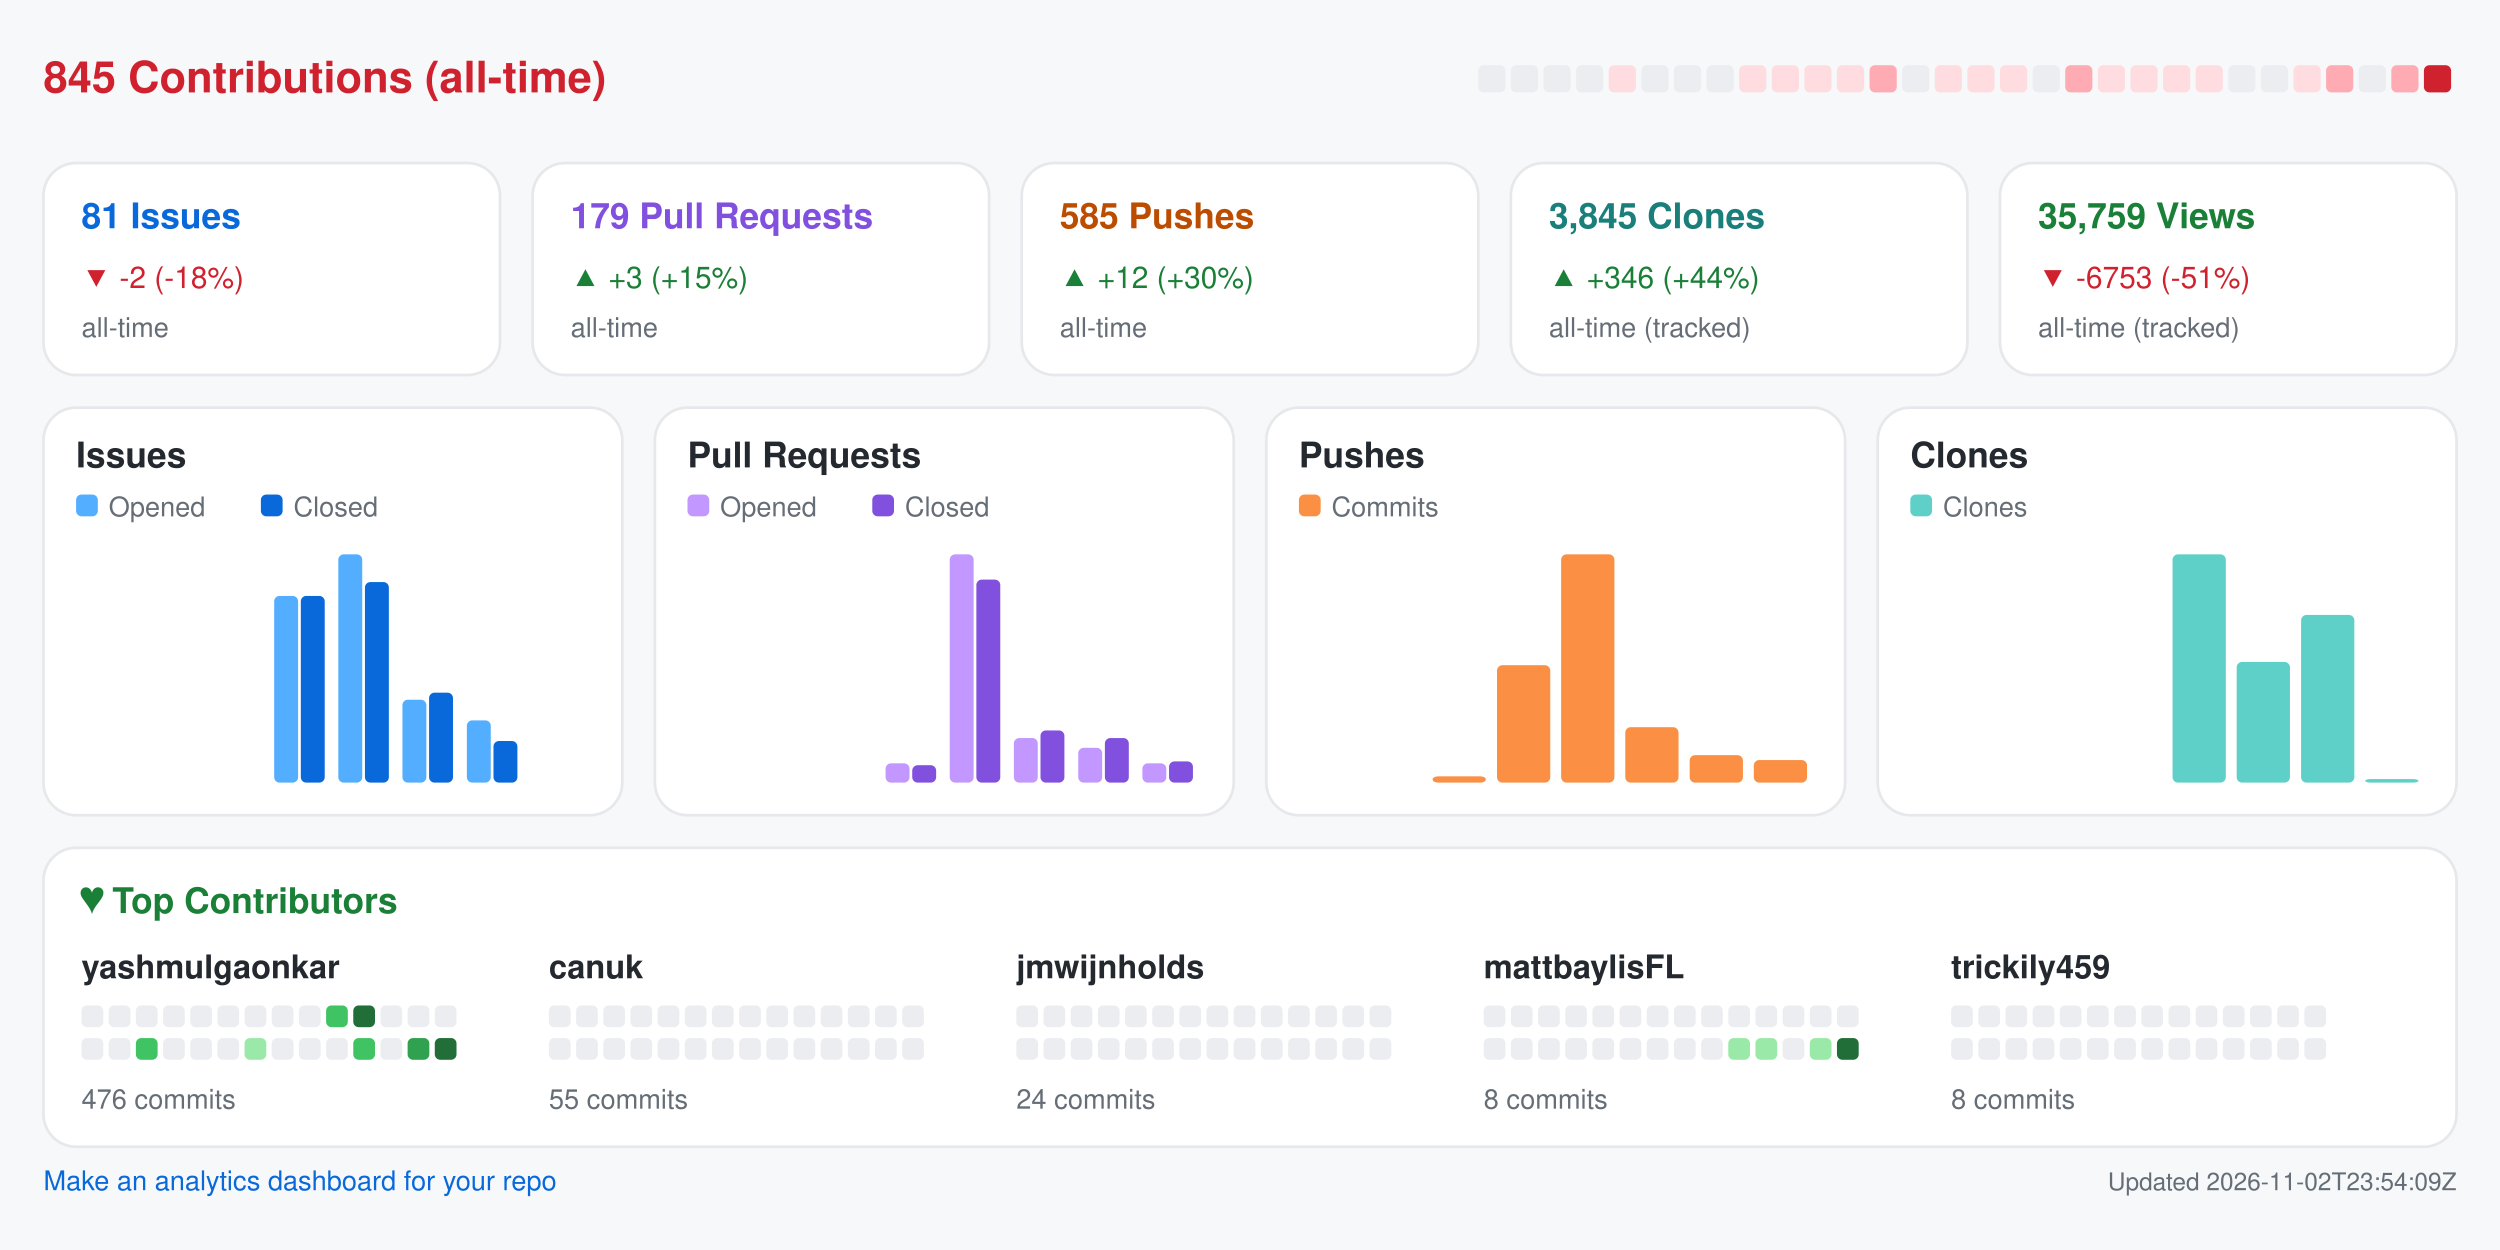
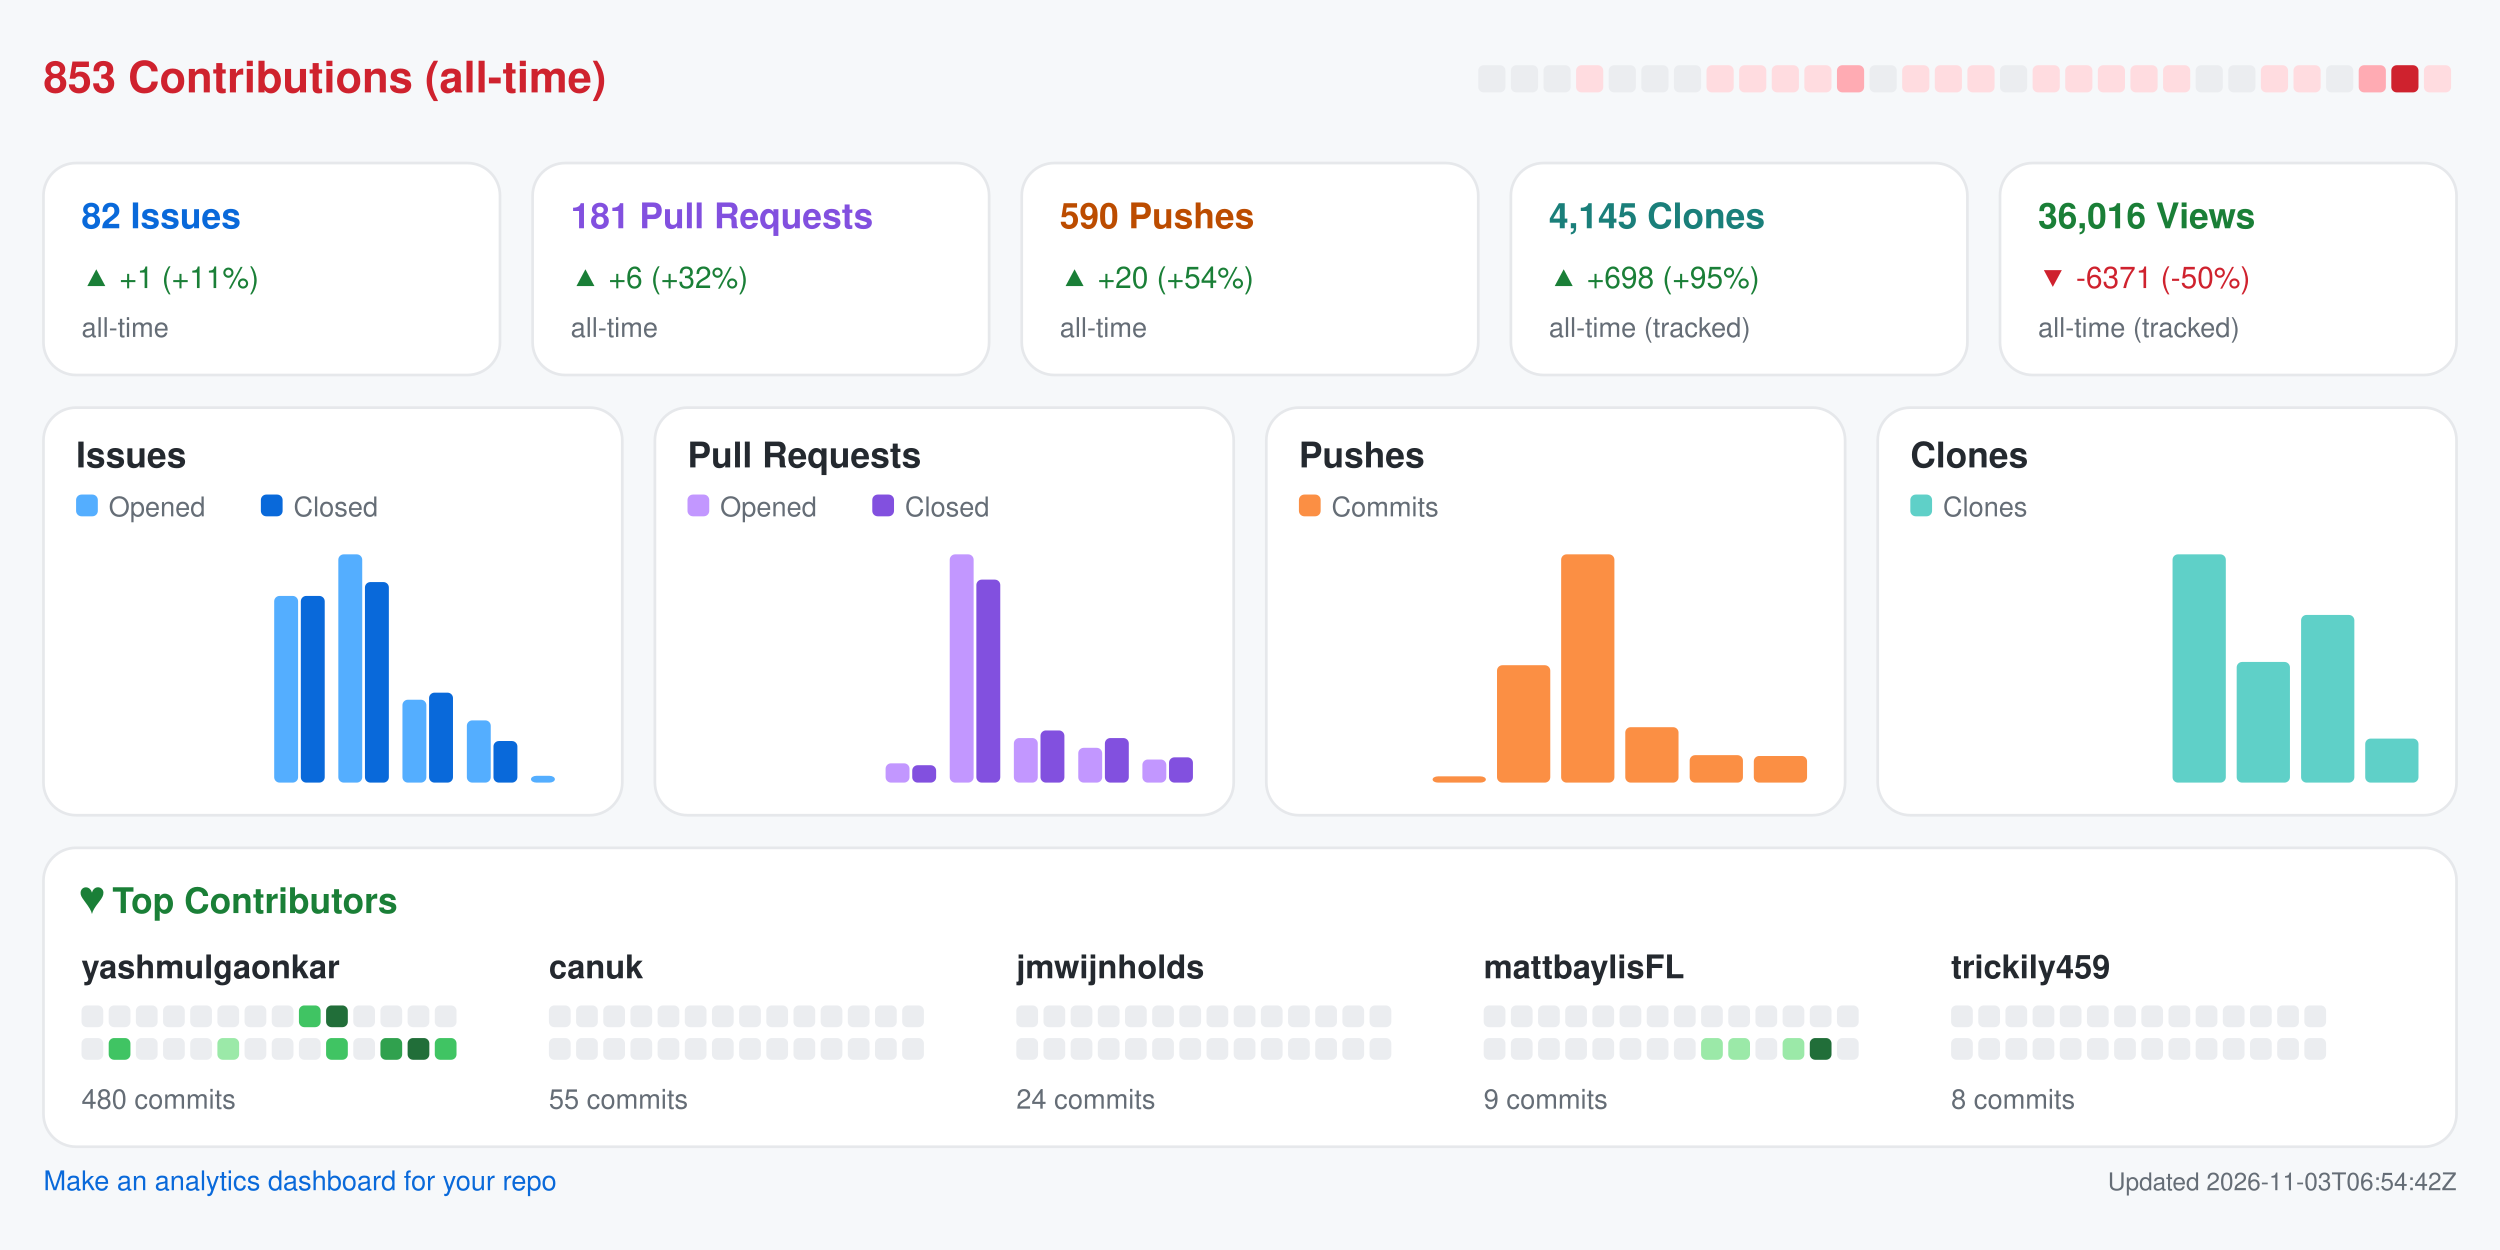
<svg xmlns="http://www.w3.org/2000/svg" width="920" height="460" viewBox="0 0 920 460" role="img" aria-label="Repository analytics for yashmulgaonkar/FlightScnr_Pi">
  <rect x="0.0" y="0.0" width="920.0" height="460.0" rx="0" fill="#f6f8fa" />
-   <text x="16.0" y="34.0" fill="#cf222e" font-size="16" font-family="-apple-system,BlinkMacSystemFont,Segoe UI,Helvetica,Arial,sans-serif" font-weight="600" text-anchor="start">845 Contributions (all-time)</text>
+   <text x="16.0" y="34.0" fill="#cf222e" font-size="16" font-family="-apple-system,BlinkMacSystemFont,Segoe UI,Helvetica,Arial,sans-serif" font-weight="600" text-anchor="start">853 Contributions (all-time)</text>
  <rect x="544.0" y="24.0" width="10.0" height="10.0" rx="2" fill="#ebedf0" />
  <rect x="556.0" y="24.0" width="10.0" height="10.0" rx="2" fill="#ebedf0" />
  <rect x="568.0" y="24.0" width="10.0" height="10.0" rx="2" fill="#ebedf0" />
-   <rect x="580.0" y="24.0" width="10.0" height="10.0" rx="2" fill="#ebedf0" />
-   <rect x="592.0" y="24.0" width="10.0" height="10.0" rx="2" fill="#ffdce0" />
+   <rect x="580.0" y="24.0" width="10.0" height="10.0" rx="2" fill="#ffdce0" />
+   <rect x="592.0" y="24.0" width="10.0" height="10.0" rx="2" fill="#ebedf0" />
  <rect x="604.0" y="24.0" width="10.0" height="10.0" rx="2" fill="#ebedf0" />
  <rect x="616.0" y="24.0" width="10.0" height="10.0" rx="2" fill="#ebedf0" />
-   <rect x="628.0" y="24.0" width="10.0" height="10.0" rx="2" fill="#ebedf0" />
+   <rect x="628.0" y="24.0" width="10.0" height="10.0" rx="2" fill="#ffdce0" />
  <rect x="640.0" y="24.0" width="10.0" height="10.0" rx="2" fill="#ffdce0" />
  <rect x="652.0" y="24.0" width="10.0" height="10.0" rx="2" fill="#ffdce0" />
  <rect x="664.0" y="24.0" width="10.0" height="10.0" rx="2" fill="#ffdce0" />
-   <rect x="676.0" y="24.0" width="10.0" height="10.0" rx="2" fill="#ffdce0" />
-   <rect x="688.0" y="24.0" width="10.0" height="10.0" rx="2" fill="#ffabb3" />
-   <rect x="700.0" y="24.0" width="10.0" height="10.0" rx="2" fill="#ebedf0" />
+   <rect x="676.0" y="24.0" width="10.0" height="10.0" rx="2" fill="#ffabb3" />
+   <rect x="688.0" y="24.0" width="10.0" height="10.0" rx="2" fill="#ebedf0" />
+   <rect x="700.0" y="24.0" width="10.0" height="10.0" rx="2" fill="#ffdce0" />
  <rect x="712.0" y="24.0" width="10.0" height="10.0" rx="2" fill="#ffdce0" />
  <rect x="724.0" y="24.0" width="10.0" height="10.0" rx="2" fill="#ffdce0" />
-   <rect x="736.0" y="24.0" width="10.0" height="10.0" rx="2" fill="#ffdce0" />
-   <rect x="748.0" y="24.0" width="10.0" height="10.0" rx="2" fill="#ebedf0" />
-   <rect x="760.0" y="24.0" width="10.0" height="10.0" rx="2" fill="#ffabb3" />
+   <rect x="736.0" y="24.0" width="10.0" height="10.0" rx="2" fill="#ebedf0" />
+   <rect x="748.0" y="24.0" width="10.0" height="10.0" rx="2" fill="#ffdce0" />
+   <rect x="760.0" y="24.0" width="10.0" height="10.0" rx="2" fill="#ffdce0" />
  <rect x="772.0" y="24.0" width="10.0" height="10.0" rx="2" fill="#ffdce0" />
  <rect x="784.0" y="24.0" width="10.0" height="10.0" rx="2" fill="#ffdce0" />
  <rect x="796.0" y="24.0" width="10.0" height="10.0" rx="2" fill="#ffdce0" />
-   <rect x="808.0" y="24.0" width="10.0" height="10.0" rx="2" fill="#ffdce0" />
+   <rect x="808.0" y="24.0" width="10.0" height="10.0" rx="2" fill="#ebedf0" />
  <rect x="820.0" y="24.0" width="10.0" height="10.0" rx="2" fill="#ebedf0" />
-   <rect x="832.0" y="24.0" width="10.0" height="10.0" rx="2" fill="#ebedf0" />
+   <rect x="832.0" y="24.0" width="10.0" height="10.0" rx="2" fill="#ffdce0" />
  <rect x="844.0" y="24.0" width="10.0" height="10.0" rx="2" fill="#ffdce0" />
-   <rect x="856.0" y="24.0" width="10.0" height="10.0" rx="2" fill="#ffabb3" />
-   <rect x="868.0" y="24.0" width="10.0" height="10.0" rx="2" fill="#ebedf0" />
-   <rect x="880.0" y="24.0" width="10.0" height="10.0" rx="2" fill="#ffabb3" />
-   <rect x="892.0" y="24.0" width="10.0" height="10.0" rx="2" fill="#cf222e" />
+   <rect x="856.0" y="24.0" width="10.0" height="10.0" rx="2" fill="#ebedf0" />
+   <rect x="868.0" y="24.0" width="10.0" height="10.0" rx="2" fill="#ffabb3" />
+   <rect x="880.0" y="24.0" width="10.0" height="10.0" rx="2" fill="#cf222e" />
+   <rect x="892.0" y="24.0" width="10.0" height="10.0" rx="2" fill="#ffdce0" />
  <rect x="16.0" y="60.0" width="168.0" height="78.0" rx="12" fill="#ffffff" stroke="#e6e8eb" />
-   <text x="30.0" y="84.0" fill="#0969da" font-size="13" font-family="-apple-system,BlinkMacSystemFont,Segoe UI,Helvetica,Arial,sans-serif" font-weight="600" text-anchor="start">81 Issues</text>
-   <text x="30.0" y="106.0" fill="#cf222e" font-size="11" font-family="-apple-system,BlinkMacSystemFont,Segoe UI,Helvetica,Arial,sans-serif" font-weight="400" text-anchor="start">▼ -2 (-18%)</text>
+   <text x="30.0" y="84.0" fill="#0969da" font-size="13" font-family="-apple-system,BlinkMacSystemFont,Segoe UI,Helvetica,Arial,sans-serif" font-weight="600" text-anchor="start">82 Issues</text>
+   <text x="30.0" y="106.0" fill="#1a7f37" font-size="11" font-family="-apple-system,BlinkMacSystemFont,Segoe UI,Helvetica,Arial,sans-serif" font-weight="400" text-anchor="start">▲ +1 (+11%)</text>
  <text x="30.0" y="124.0" fill="#656d76" font-size="10" font-family="-apple-system,BlinkMacSystemFont,Segoe UI,Helvetica,Arial,sans-serif" font-weight="400" text-anchor="start">all-time</text>
  <rect x="196.0" y="60.0" width="168.0" height="78.0" rx="12" fill="#ffffff" stroke="#e6e8eb" />
-   <text x="210.0" y="84.0" fill="#8250df" font-size="13" font-family="-apple-system,BlinkMacSystemFont,Segoe UI,Helvetica,Arial,sans-serif" font-weight="600" text-anchor="start">179 Pull Requests</text>
-   <text x="210.0" y="106.0" fill="#1a7f37" font-size="11" font-family="-apple-system,BlinkMacSystemFont,Segoe UI,Helvetica,Arial,sans-serif" font-weight="400" text-anchor="start">▲ +3 (+15%)</text>
+   <text x="210.0" y="84.0" fill="#8250df" font-size="13" font-family="-apple-system,BlinkMacSystemFont,Segoe UI,Helvetica,Arial,sans-serif" font-weight="600" text-anchor="start">181 Pull Requests</text>
+   <text x="210.0" y="106.0" fill="#1a7f37" font-size="11" font-family="-apple-system,BlinkMacSystemFont,Segoe UI,Helvetica,Arial,sans-serif" font-weight="400" text-anchor="start">▲ +6 (+32%)</text>
  <text x="210.0" y="124.0" fill="#656d76" font-size="10" font-family="-apple-system,BlinkMacSystemFont,Segoe UI,Helvetica,Arial,sans-serif" font-weight="400" text-anchor="start">all-time</text>
  <rect x="376.0" y="60.0" width="168.0" height="78.0" rx="12" fill="#ffffff" stroke="#e6e8eb" />
-   <text x="390.0" y="84.0" fill="#bc4c00" font-size="13" font-family="-apple-system,BlinkMacSystemFont,Segoe UI,Helvetica,Arial,sans-serif" font-weight="600" text-anchor="start">585 Pushes</text>
-   <text x="390.0" y="106.0" fill="#1a7f37" font-size="11" font-family="-apple-system,BlinkMacSystemFont,Segoe UI,Helvetica,Arial,sans-serif" font-weight="400" text-anchor="start">▲ +12 (+30%)</text>
+   <text x="390.0" y="84.0" fill="#bc4c00" font-size="13" font-family="-apple-system,BlinkMacSystemFont,Segoe UI,Helvetica,Arial,sans-serif" font-weight="600" text-anchor="start">590 Pushes</text>
+   <text x="390.0" y="106.0" fill="#1a7f37" font-size="11" font-family="-apple-system,BlinkMacSystemFont,Segoe UI,Helvetica,Arial,sans-serif" font-weight="400" text-anchor="start">▲ +20 (+54%)</text>
  <text x="390.0" y="124.0" fill="#656d76" font-size="10" font-family="-apple-system,BlinkMacSystemFont,Segoe UI,Helvetica,Arial,sans-serif" font-weight="400" text-anchor="start">all-time</text>
  <rect x="556.0" y="60.0" width="168.0" height="78.0" rx="12" fill="#ffffff" stroke="#e6e8eb" />
-   <text x="570.0" y="84.0" fill="#1a7f7a" font-size="13" font-family="-apple-system,BlinkMacSystemFont,Segoe UI,Helvetica,Arial,sans-serif" font-weight="600" text-anchor="start">3,845 Clones</text>
-   <text x="570.0" y="106.0" fill="#1a7f37" font-size="11" font-family="-apple-system,BlinkMacSystemFont,Segoe UI,Helvetica,Arial,sans-serif" font-weight="400" text-anchor="start">▲ +346 (+44%)</text>
+   <text x="570.0" y="84.0" fill="#1a7f7a" font-size="13" font-family="-apple-system,BlinkMacSystemFont,Segoe UI,Helvetica,Arial,sans-serif" font-weight="600" text-anchor="start">4,145 Clones</text>
+   <text x="570.0" y="106.0" fill="#1a7f37" font-size="11" font-family="-apple-system,BlinkMacSystemFont,Segoe UI,Helvetica,Arial,sans-serif" font-weight="400" text-anchor="start">▲ +698 (+95%)</text>
  <text x="570.0" y="124.0" fill="#656d76" font-size="10" font-family="-apple-system,BlinkMacSystemFont,Segoe UI,Helvetica,Arial,sans-serif" font-weight="400" text-anchor="start">all-time (tracked)</text>
  <rect x="736.0" y="60.0" width="168.0" height="78.0" rx="12" fill="#ffffff" stroke="#e6e8eb" />
-   <text x="750.0" y="84.0" fill="#1a7f37" font-size="13" font-family="-apple-system,BlinkMacSystemFont,Segoe UI,Helvetica,Arial,sans-serif" font-weight="600" text-anchor="start">35,759 Views</text>
-   <text x="750.0" y="106.0" fill="#cf222e" font-size="11" font-family="-apple-system,BlinkMacSystemFont,Segoe UI,Helvetica,Arial,sans-serif" font-weight="400" text-anchor="start">▼ -6753 (-51%)</text>
+   <text x="750.0" y="84.0" fill="#1a7f37" font-size="13" font-family="-apple-system,BlinkMacSystemFont,Segoe UI,Helvetica,Arial,sans-serif" font-weight="600" text-anchor="start">36,016 Views</text>
+   <text x="750.0" y="106.0" fill="#cf222e" font-size="11" font-family="-apple-system,BlinkMacSystemFont,Segoe UI,Helvetica,Arial,sans-serif" font-weight="400" text-anchor="start">▼ -6371 (-50%)</text>
  <text x="750.0" y="124.0" fill="#656d76" font-size="10" font-family="-apple-system,BlinkMacSystemFont,Segoe UI,Helvetica,Arial,sans-serif" font-weight="400" text-anchor="start">all-time (tracked)</text>
  <rect x="16.0" y="150.0" width="213.0" height="150.0" rx="12" fill="#ffffff" stroke="#e6e8eb" />
  <text x="28.0" y="172.0" fill="#24292f" font-size="13" font-family="-apple-system,BlinkMacSystemFont,Segoe UI,Helvetica,Arial,sans-serif" font-weight="600" text-anchor="start">Issues</text>
  <rect x="28.0" y="182.0" width="8.0" height="8.0" rx="2" fill="#54aeff" />
  <text x="40.0" y="190.0" fill="#656d76" font-size="10" font-family="-apple-system,BlinkMacSystemFont,Segoe UI,Helvetica,Arial,sans-serif" font-weight="400" text-anchor="start">Opened</text>
  <rect x="96.0" y="182.0" width="8.0" height="8.0" rx="2" fill="#0969da" />
  <text x="108.0" y="190.0" fill="#656d76" font-size="10" font-family="-apple-system,BlinkMacSystemFont,Segoe UI,Helvetica,Arial,sans-serif" font-weight="400" text-anchor="start">Closed</text>
  <rect x="30.0" y="288.0" width="8.8" height="0.0" rx="2" fill="#54aeff" />
  <rect x="39.8" y="288.0" width="8.8" height="0.0" rx="2" fill="#0969da" />
  <rect x="53.6" y="288.0" width="8.8" height="0.0" rx="2" fill="#54aeff" />
  <rect x="63.4" y="288.0" width="8.8" height="0.0" rx="2" fill="#0969da" />
  <rect x="77.2" y="288.0" width="8.8" height="0.0" rx="2" fill="#54aeff" />
  <rect x="87.1" y="288.0" width="8.8" height="0.0" rx="2" fill="#0969da" />
  <rect x="100.9" y="219.3" width="8.8" height="68.7" rx="2" fill="#54aeff" />
  <rect x="110.7" y="219.3" width="8.8" height="68.7" rx="2" fill="#0969da" />
  <rect x="124.5" y="204.0" width="8.8" height="84.0" rx="2" fill="#54aeff" />
  <rect x="134.3" y="214.2" width="8.8" height="73.8" rx="2" fill="#0969da" />
  <rect x="148.1" y="257.5" width="8.8" height="30.5" rx="2" fill="#54aeff" />
  <rect x="157.9" y="254.9" width="8.8" height="33.1" rx="2" fill="#0969da" />
  <rect x="171.8" y="265.1" width="8.8" height="22.9" rx="2" fill="#54aeff" />
  <rect x="181.6" y="272.7" width="8.8" height="15.3" rx="2" fill="#0969da" />
-   <rect x="195.4" y="288.0" width="8.8" height="0.0" rx="2" fill="#54aeff" />
+   <rect x="195.4" y="285.5" width="8.8" height="2.5" rx="2" fill="#54aeff" />
  <rect x="205.2" y="288.0" width="8.8" height="0.0" rx="2" fill="#0969da" />
  <rect x="241.0" y="150.0" width="213.0" height="150.0" rx="12" fill="#ffffff" stroke="#e6e8eb" />
  <text x="253.0" y="172.0" fill="#24292f" font-size="13" font-family="-apple-system,BlinkMacSystemFont,Segoe UI,Helvetica,Arial,sans-serif" font-weight="600" text-anchor="start">Pull Requests</text>
  <rect x="253.0" y="182.0" width="8.0" height="8.0" rx="2" fill="#c297ff" />
  <text x="265.0" y="190.0" fill="#656d76" font-size="10" font-family="-apple-system,BlinkMacSystemFont,Segoe UI,Helvetica,Arial,sans-serif" font-weight="400" text-anchor="start">Opened</text>
  <rect x="321.0" y="182.0" width="8.0" height="8.0" rx="2" fill="#8250df" />
  <text x="333.0" y="190.0" fill="#656d76" font-size="10" font-family="-apple-system,BlinkMacSystemFont,Segoe UI,Helvetica,Arial,sans-serif" font-weight="400" text-anchor="start">Closed</text>
  <rect x="255.0" y="288.0" width="8.8" height="0.0" rx="2" fill="#c297ff" />
  <rect x="264.8" y="288.0" width="8.8" height="0.0" rx="2" fill="#8250df" />
  <rect x="278.6" y="288.0" width="8.8" height="0.0" rx="2" fill="#c297ff" />
  <rect x="288.4" y="288.0" width="8.8" height="0.0" rx="2" fill="#8250df" />
  <rect x="302.2" y="288.0" width="8.8" height="0.0" rx="2" fill="#c297ff" />
  <rect x="312.1" y="288.0" width="8.8" height="0.0" rx="2" fill="#8250df" />
  <rect x="325.9" y="280.9" width="8.8" height="7.1" rx="2" fill="#c297ff" />
  <rect x="335.7" y="281.6" width="8.8" height="6.4" rx="2" fill="#8250df" />
  <rect x="349.5" y="204.0" width="8.8" height="84.0" rx="2" fill="#c297ff" />
  <rect x="359.3" y="213.3" width="8.8" height="74.7" rx="2" fill="#8250df" />
  <rect x="373.1" y="271.6" width="8.8" height="16.4" rx="2" fill="#c297ff" />
  <rect x="382.9" y="268.8" width="8.8" height="19.2" rx="2" fill="#8250df" />
  <rect x="396.8" y="275.2" width="8.8" height="12.8" rx="2" fill="#c297ff" />
  <rect x="406.6" y="271.6" width="8.8" height="16.4" rx="2" fill="#8250df" />
-   <rect x="420.4" y="280.9" width="8.8" height="7.1" rx="2" fill="#c297ff" />
-   <rect x="430.2" y="280.2" width="8.8" height="7.8" rx="2" fill="#8250df" />
+   <rect x="420.4" y="279.5" width="8.8" height="8.5" rx="2" fill="#c297ff" />
+   <rect x="430.2" y="278.7" width="8.8" height="9.3" rx="2" fill="#8250df" />
  <rect x="466.0" y="150.0" width="213.0" height="150.0" rx="12" fill="#ffffff" stroke="#e6e8eb" />
  <text x="478.0" y="172.0" fill="#24292f" font-size="13" font-family="-apple-system,BlinkMacSystemFont,Segoe UI,Helvetica,Arial,sans-serif" font-weight="600" text-anchor="start">Pushes</text>
  <rect x="478.0" y="182.0" width="8.0" height="8.0" rx="2" fill="#fb8f44" />
  <text x="490.0" y="190.0" fill="#656d76" font-size="10" font-family="-apple-system,BlinkMacSystemFont,Segoe UI,Helvetica,Arial,sans-serif" font-weight="400" text-anchor="start">Commits</text>
  <rect x="480.0" y="288.0" width="19.6" height="0.0" rx="2" fill="#fb8f44" />
  <rect x="503.6" y="288.0" width="19.6" height="0.0" rx="2" fill="#fb8f44" />
  <rect x="527.2" y="285.7" width="19.6" height="2.3" rx="2" fill="#fb8f44" />
  <rect x="550.9" y="244.8" width="19.6" height="43.2" rx="2" fill="#fb8f44" />
  <rect x="574.5" y="204.0" width="19.6" height="84.0" rx="2" fill="#fb8f44" />
  <rect x="598.1" y="267.6" width="19.6" height="20.4" rx="2" fill="#fb8f44" />
  <rect x="621.8" y="277.9" width="19.6" height="10.1" rx="2" fill="#fb8f44" />
-   <rect x="645.4" y="279.7" width="19.6" height="8.3" rx="2" fill="#fb8f44" />
+   <rect x="645.4" y="278.2" width="19.6" height="9.8" rx="2" fill="#fb8f44" />
  <rect x="691.0" y="150.0" width="213.0" height="150.0" rx="12" fill="#ffffff" stroke="#e6e8eb" />
  <text x="703.0" y="172.0" fill="#24292f" font-size="13" font-family="-apple-system,BlinkMacSystemFont,Segoe UI,Helvetica,Arial,sans-serif" font-weight="600" text-anchor="start">Clones</text>
  <rect x="703.0" y="182.0" width="8.0" height="8.0" rx="2" fill="#5fd0c8" />
  <text x="715.0" y="190.0" fill="#656d76" font-size="10" font-family="-apple-system,BlinkMacSystemFont,Segoe UI,Helvetica,Arial,sans-serif" font-weight="400" text-anchor="start">Clones</text>
  <rect x="705.0" y="288.0" width="19.6" height="0.0" rx="2" fill="#5fd0c8" />
  <rect x="728.6" y="288.0" width="19.6" height="0.0" rx="2" fill="#5fd0c8" />
  <rect x="752.2" y="288.0" width="19.6" height="0.0" rx="2" fill="#5fd0c8" />
  <rect x="775.9" y="288.0" width="19.6" height="0.0" rx="2" fill="#5fd0c8" />
  <rect x="799.5" y="204.0" width="19.6" height="84.0" rx="2" fill="#5fd0c8" />
  <rect x="823.1" y="243.6" width="19.6" height="44.4" rx="2" fill="#5fd0c8" />
  <rect x="846.8" y="226.3" width="19.6" height="61.7" rx="2" fill="#5fd0c8" />
-   <rect x="870.4" y="286.7" width="19.6" height="1.3" rx="2" fill="#5fd0c8" />
+   <rect x="870.4" y="271.8" width="19.6" height="16.2" rx="2" fill="#5fd0c8" />
  <rect x="16.0" y="312.0" width="888.0" height="110.0" rx="12" fill="#ffffff" stroke="#e6e8eb" />
  <text x="30.0" y="336.0" fill="#1a7f37" font-size="13" font-family="-apple-system,BlinkMacSystemFont,Segoe UI,Helvetica,Arial,sans-serif" font-weight="600" text-anchor="start">♥  Top Contributors</text>
  <text x="30.0" y="360.0" fill="#24292f" font-size="12" font-family="-apple-system,BlinkMacSystemFont,Segoe UI,Helvetica,Arial,sans-serif" font-weight="600" text-anchor="start">yashmulgaonkar</text>
  <rect x="30.0" y="370.0" width="8.0" height="8.0" rx="2" fill="#ebedf0" />
  <rect x="40.0" y="370.0" width="8.0" height="8.0" rx="2" fill="#ebedf0" />
  <rect x="50.0" y="370.0" width="8.0" height="8.0" rx="2" fill="#ebedf0" />
  <rect x="60.0" y="370.0" width="8.0" height="8.0" rx="2" fill="#ebedf0" />
  <rect x="70.0" y="370.0" width="8.0" height="8.0" rx="2" fill="#ebedf0" />
  <rect x="80.0" y="370.0" width="8.0" height="8.0" rx="2" fill="#ebedf0" />
  <rect x="90.0" y="370.0" width="8.0" height="8.0" rx="2" fill="#ebedf0" />
  <rect x="100.0" y="370.0" width="8.0" height="8.0" rx="2" fill="#ebedf0" />
-   <rect x="110.0" y="370.0" width="8.0" height="8.0" rx="2" fill="#ebedf0" />
-   <rect x="120.0" y="370.0" width="8.0" height="8.0" rx="2" fill="#40c463" />
-   <rect x="130.0" y="370.0" width="8.0" height="8.0" rx="2" fill="#216e39" />
+   <rect x="110.0" y="370.0" width="8.0" height="8.0" rx="2" fill="#40c463" />
+   <rect x="120.0" y="370.0" width="8.0" height="8.0" rx="2" fill="#216e39" />
+   <rect x="130.0" y="370.0" width="8.0" height="8.0" rx="2" fill="#ebedf0" />
  <rect x="140.0" y="370.0" width="8.0" height="8.0" rx="2" fill="#ebedf0" />
  <rect x="150.0" y="370.0" width="8.0" height="8.0" rx="2" fill="#ebedf0" />
  <rect x="160.0" y="370.0" width="8.0" height="8.0" rx="2" fill="#ebedf0" />
  <rect x="30.0" y="382.0" width="8.0" height="8.0" rx="2" fill="#ebedf0" />
-   <rect x="40.0" y="382.0" width="8.0" height="8.0" rx="2" fill="#ebedf0" />
-   <rect x="50.0" y="382.0" width="8.0" height="8.0" rx="2" fill="#40c463" />
+   <rect x="40.0" y="382.0" width="8.0" height="8.0" rx="2" fill="#40c463" />
+   <rect x="50.0" y="382.0" width="8.0" height="8.0" rx="2" fill="#ebedf0" />
  <rect x="60.0" y="382.0" width="8.0" height="8.0" rx="2" fill="#ebedf0" />
  <rect x="70.0" y="382.0" width="8.0" height="8.0" rx="2" fill="#ebedf0" />
-   <rect x="80.0" y="382.0" width="8.0" height="8.0" rx="2" fill="#ebedf0" />
-   <rect x="90.0" y="382.0" width="8.0" height="8.0" rx="2" fill="#9be9a8" />
+   <rect x="80.0" y="382.0" width="8.0" height="8.0" rx="2" fill="#9be9a8" />
+   <rect x="90.0" y="382.0" width="8.0" height="8.0" rx="2" fill="#ebedf0" />
  <rect x="100.0" y="382.0" width="8.0" height="8.0" rx="2" fill="#ebedf0" />
  <rect x="110.0" y="382.0" width="8.0" height="8.0" rx="2" fill="#ebedf0" />
-   <rect x="120.0" y="382.0" width="8.0" height="8.0" rx="2" fill="#ebedf0" />
-   <rect x="130.0" y="382.0" width="8.0" height="8.0" rx="2" fill="#40c463" />
-   <rect x="140.0" y="382.0" width="8.0" height="8.0" rx="2" fill="#ebedf0" />
-   <rect x="150.0" y="382.0" width="8.0" height="8.0" rx="2" fill="#30a14e" />
-   <rect x="160.0" y="382.0" width="8.0" height="8.0" rx="2" fill="#216e39" />
-   <text x="30.0" y="408.0" fill="#656d76" font-size="10" font-family="-apple-system,BlinkMacSystemFont,Segoe UI,Helvetica,Arial,sans-serif" font-weight="400" text-anchor="start">476 commits</text>
+   <rect x="120.0" y="382.0" width="8.0" height="8.0" rx="2" fill="#40c463" />
+   <rect x="130.0" y="382.0" width="8.0" height="8.0" rx="2" fill="#ebedf0" />
+   <rect x="140.0" y="382.0" width="8.0" height="8.0" rx="2" fill="#30a14e" />
+   <rect x="150.0" y="382.0" width="8.0" height="8.0" rx="2" fill="#216e39" />
+   <rect x="160.0" y="382.0" width="8.0" height="8.0" rx="2" fill="#40c463" />
+   <text x="30.0" y="408.0" fill="#656d76" font-size="10" font-family="-apple-system,BlinkMacSystemFont,Segoe UI,Helvetica,Arial,sans-serif" font-weight="400" text-anchor="start">480 commits</text>
  <text x="202.0" y="360.0" fill="#24292f" font-size="12" font-family="-apple-system,BlinkMacSystemFont,Segoe UI,Helvetica,Arial,sans-serif" font-weight="600" text-anchor="start">canuk</text>
  <rect x="202.0" y="370.0" width="8.0" height="8.0" rx="2" fill="#ebedf0" />
  <rect x="212.0" y="370.0" width="8.0" height="8.0" rx="2" fill="#ebedf0" />
  <rect x="222.0" y="370.0" width="8.0" height="8.0" rx="2" fill="#ebedf0" />
  <rect x="232.0" y="370.0" width="8.0" height="8.0" rx="2" fill="#ebedf0" />
  <rect x="242.0" y="370.0" width="8.0" height="8.0" rx="2" fill="#ebedf0" />
  <rect x="252.0" y="370.0" width="8.0" height="8.0" rx="2" fill="#ebedf0" />
  <rect x="262.0" y="370.0" width="8.0" height="8.0" rx="2" fill="#ebedf0" />
  <rect x="272.0" y="370.0" width="8.0" height="8.0" rx="2" fill="#ebedf0" />
  <rect x="282.0" y="370.0" width="8.0" height="8.0" rx="2" fill="#ebedf0" />
  <rect x="292.0" y="370.0" width="8.0" height="8.0" rx="2" fill="#ebedf0" />
  <rect x="302.0" y="370.0" width="8.0" height="8.0" rx="2" fill="#ebedf0" />
  <rect x="312.0" y="370.0" width="8.0" height="8.0" rx="2" fill="#ebedf0" />
  <rect x="322.0" y="370.0" width="8.0" height="8.0" rx="2" fill="#ebedf0" />
  <rect x="332.0" y="370.0" width="8.0" height="8.0" rx="2" fill="#ebedf0" />
  <rect x="202.0" y="382.0" width="8.0" height="8.0" rx="2" fill="#ebedf0" />
  <rect x="212.0" y="382.0" width="8.0" height="8.0" rx="2" fill="#ebedf0" />
  <rect x="222.0" y="382.0" width="8.0" height="8.0" rx="2" fill="#ebedf0" />
  <rect x="232.0" y="382.0" width="8.0" height="8.0" rx="2" fill="#ebedf0" />
  <rect x="242.0" y="382.0" width="8.0" height="8.0" rx="2" fill="#ebedf0" />
  <rect x="252.0" y="382.0" width="8.0" height="8.0" rx="2" fill="#ebedf0" />
  <rect x="262.0" y="382.0" width="8.0" height="8.0" rx="2" fill="#ebedf0" />
  <rect x="272.0" y="382.0" width="8.0" height="8.0" rx="2" fill="#ebedf0" />
  <rect x="282.0" y="382.0" width="8.0" height="8.0" rx="2" fill="#ebedf0" />
  <rect x="292.0" y="382.0" width="8.0" height="8.0" rx="2" fill="#ebedf0" />
  <rect x="302.0" y="382.0" width="8.0" height="8.0" rx="2" fill="#ebedf0" />
  <rect x="312.0" y="382.0" width="8.0" height="8.0" rx="2" fill="#ebedf0" />
  <rect x="322.0" y="382.0" width="8.0" height="8.0" rx="2" fill="#ebedf0" />
  <rect x="332.0" y="382.0" width="8.0" height="8.0" rx="2" fill="#ebedf0" />
  <text x="202.0" y="408.0" fill="#656d76" font-size="10" font-family="-apple-system,BlinkMacSystemFont,Segoe UI,Helvetica,Arial,sans-serif" font-weight="400" text-anchor="start">55 commits</text>
  <text x="374.0" y="360.0" fill="#24292f" font-size="12" font-family="-apple-system,BlinkMacSystemFont,Segoe UI,Helvetica,Arial,sans-serif" font-weight="600" text-anchor="start">jmwijnholds</text>
  <rect x="374.0" y="370.0" width="8.0" height="8.0" rx="2" fill="#ebedf0" />
  <rect x="384.0" y="370.0" width="8.0" height="8.0" rx="2" fill="#ebedf0" />
  <rect x="394.0" y="370.0" width="8.0" height="8.0" rx="2" fill="#ebedf0" />
  <rect x="404.0" y="370.0" width="8.0" height="8.0" rx="2" fill="#ebedf0" />
  <rect x="414.0" y="370.0" width="8.0" height="8.0" rx="2" fill="#ebedf0" />
  <rect x="424.0" y="370.0" width="8.0" height="8.0" rx="2" fill="#ebedf0" />
  <rect x="434.0" y="370.0" width="8.0" height="8.0" rx="2" fill="#ebedf0" />
  <rect x="444.0" y="370.0" width="8.0" height="8.0" rx="2" fill="#ebedf0" />
  <rect x="454.0" y="370.0" width="8.0" height="8.0" rx="2" fill="#ebedf0" />
  <rect x="464.0" y="370.0" width="8.0" height="8.0" rx="2" fill="#ebedf0" />
  <rect x="474.0" y="370.0" width="8.0" height="8.0" rx="2" fill="#ebedf0" />
  <rect x="484.0" y="370.0" width="8.0" height="8.0" rx="2" fill="#ebedf0" />
  <rect x="494.0" y="370.0" width="8.0" height="8.0" rx="2" fill="#ebedf0" />
  <rect x="504.0" y="370.0" width="8.0" height="8.0" rx="2" fill="#ebedf0" />
  <rect x="374.0" y="382.0" width="8.0" height="8.0" rx="2" fill="#ebedf0" />
  <rect x="384.0" y="382.0" width="8.0" height="8.0" rx="2" fill="#ebedf0" />
  <rect x="394.0" y="382.0" width="8.0" height="8.0" rx="2" fill="#ebedf0" />
  <rect x="404.0" y="382.0" width="8.0" height="8.0" rx="2" fill="#ebedf0" />
  <rect x="414.0" y="382.0" width="8.0" height="8.0" rx="2" fill="#ebedf0" />
  <rect x="424.0" y="382.0" width="8.0" height="8.0" rx="2" fill="#ebedf0" />
  <rect x="434.0" y="382.0" width="8.0" height="8.0" rx="2" fill="#ebedf0" />
  <rect x="444.0" y="382.0" width="8.0" height="8.0" rx="2" fill="#ebedf0" />
  <rect x="454.0" y="382.0" width="8.0" height="8.0" rx="2" fill="#ebedf0" />
  <rect x="464.0" y="382.0" width="8.0" height="8.0" rx="2" fill="#ebedf0" />
  <rect x="474.0" y="382.0" width="8.0" height="8.0" rx="2" fill="#ebedf0" />
  <rect x="484.0" y="382.0" width="8.0" height="8.0" rx="2" fill="#ebedf0" />
  <rect x="494.0" y="382.0" width="8.0" height="8.0" rx="2" fill="#ebedf0" />
  <rect x="504.0" y="382.0" width="8.0" height="8.0" rx="2" fill="#ebedf0" />
  <text x="374.0" y="408.0" fill="#656d76" font-size="10" font-family="-apple-system,BlinkMacSystemFont,Segoe UI,Helvetica,Arial,sans-serif" font-weight="400" text-anchor="start">24 commits</text>
  <text x="546.0" y="360.0" fill="#24292f" font-size="12" font-family="-apple-system,BlinkMacSystemFont,Segoe UI,Helvetica,Arial,sans-serif" font-weight="600" text-anchor="start">mattbaylisFL</text>
  <rect x="546.0" y="370.0" width="8.0" height="8.0" rx="2" fill="#ebedf0" />
  <rect x="556.0" y="370.0" width="8.0" height="8.0" rx="2" fill="#ebedf0" />
  <rect x="566.0" y="370.0" width="8.0" height="8.0" rx="2" fill="#ebedf0" />
  <rect x="576.0" y="370.0" width="8.0" height="8.0" rx="2" fill="#ebedf0" />
  <rect x="586.0" y="370.0" width="8.0" height="8.0" rx="2" fill="#ebedf0" />
  <rect x="596.0" y="370.0" width="8.0" height="8.0" rx="2" fill="#ebedf0" />
  <rect x="606.0" y="370.0" width="8.0" height="8.0" rx="2" fill="#ebedf0" />
  <rect x="616.0" y="370.0" width="8.0" height="8.0" rx="2" fill="#ebedf0" />
  <rect x="626.0" y="370.0" width="8.0" height="8.0" rx="2" fill="#ebedf0" />
  <rect x="636.0" y="370.0" width="8.0" height="8.0" rx="2" fill="#ebedf0" />
  <rect x="646.0" y="370.0" width="8.0" height="8.0" rx="2" fill="#ebedf0" />
  <rect x="656.0" y="370.0" width="8.0" height="8.0" rx="2" fill="#ebedf0" />
  <rect x="666.0" y="370.0" width="8.0" height="8.0" rx="2" fill="#ebedf0" />
  <rect x="676.0" y="370.0" width="8.0" height="8.0" rx="2" fill="#ebedf0" />
  <rect x="546.0" y="382.0" width="8.0" height="8.0" rx="2" fill="#ebedf0" />
  <rect x="556.0" y="382.0" width="8.0" height="8.0" rx="2" fill="#ebedf0" />
  <rect x="566.0" y="382.0" width="8.0" height="8.0" rx="2" fill="#ebedf0" />
  <rect x="576.0" y="382.0" width="8.0" height="8.0" rx="2" fill="#ebedf0" />
  <rect x="586.0" y="382.0" width="8.0" height="8.0" rx="2" fill="#ebedf0" />
  <rect x="596.0" y="382.0" width="8.0" height="8.0" rx="2" fill="#ebedf0" />
  <rect x="606.0" y="382.0" width="8.0" height="8.0" rx="2" fill="#ebedf0" />
  <rect x="616.0" y="382.0" width="8.0" height="8.0" rx="2" fill="#ebedf0" />
-   <rect x="626.0" y="382.0" width="8.0" height="8.0" rx="2" fill="#ebedf0" />
+   <rect x="626.0" y="382.0" width="8.0" height="8.0" rx="2" fill="#9be9a8" />
  <rect x="636.0" y="382.0" width="8.0" height="8.0" rx="2" fill="#9be9a8" />
-   <rect x="646.0" y="382.0" width="8.0" height="8.0" rx="2" fill="#9be9a8" />
-   <rect x="656.0" y="382.0" width="8.0" height="8.0" rx="2" fill="#ebedf0" />
-   <rect x="666.0" y="382.0" width="8.0" height="8.0" rx="2" fill="#9be9a8" />
-   <rect x="676.0" y="382.0" width="8.0" height="8.0" rx="2" fill="#216e39" />
-   <text x="546.0" y="408.0" fill="#656d76" font-size="10" font-family="-apple-system,BlinkMacSystemFont,Segoe UI,Helvetica,Arial,sans-serif" font-weight="400" text-anchor="start">8 commits</text>
+   <rect x="646.0" y="382.0" width="8.0" height="8.0" rx="2" fill="#ebedf0" />
+   <rect x="656.0" y="382.0" width="8.0" height="8.0" rx="2" fill="#9be9a8" />
+   <rect x="666.0" y="382.0" width="8.0" height="8.0" rx="2" fill="#216e39" />
+   <rect x="676.0" y="382.0" width="8.0" height="8.0" rx="2" fill="#ebedf0" />
+   <text x="546.0" y="408.0" fill="#656d76" font-size="10" font-family="-apple-system,BlinkMacSystemFont,Segoe UI,Helvetica,Arial,sans-serif" font-weight="400" text-anchor="start">9 commits</text>
  <text x="718.0" y="360.0" fill="#24292f" font-size="12" font-family="-apple-system,BlinkMacSystemFont,Segoe UI,Helvetica,Arial,sans-serif" font-weight="600" text-anchor="start">trickily459</text>
  <rect x="718.0" y="370.0" width="8.0" height="8.0" rx="2" fill="#ebedf0" />
  <rect x="728.0" y="370.0" width="8.0" height="8.0" rx="2" fill="#ebedf0" />
  <rect x="738.0" y="370.0" width="8.0" height="8.0" rx="2" fill="#ebedf0" />
  <rect x="748.0" y="370.0" width="8.0" height="8.0" rx="2" fill="#ebedf0" />
  <rect x="758.0" y="370.0" width="8.0" height="8.0" rx="2" fill="#ebedf0" />
  <rect x="768.0" y="370.0" width="8.0" height="8.0" rx="2" fill="#ebedf0" />
  <rect x="778.0" y="370.0" width="8.0" height="8.0" rx="2" fill="#ebedf0" />
  <rect x="788.0" y="370.0" width="8.0" height="8.0" rx="2" fill="#ebedf0" />
  <rect x="798.0" y="370.0" width="8.0" height="8.0" rx="2" fill="#ebedf0" />
  <rect x="808.0" y="370.0" width="8.0" height="8.0" rx="2" fill="#ebedf0" />
  <rect x="818.0" y="370.0" width="8.0" height="8.0" rx="2" fill="#ebedf0" />
  <rect x="828.0" y="370.0" width="8.0" height="8.0" rx="2" fill="#ebedf0" />
  <rect x="838.0" y="370.0" width="8.0" height="8.0" rx="2" fill="#ebedf0" />
  <rect x="848.0" y="370.0" width="8.0" height="8.0" rx="2" fill="#ebedf0" />
  <rect x="718.0" y="382.0" width="8.0" height="8.0" rx="2" fill="#ebedf0" />
  <rect x="728.0" y="382.0" width="8.0" height="8.0" rx="2" fill="#ebedf0" />
  <rect x="738.0" y="382.0" width="8.0" height="8.0" rx="2" fill="#ebedf0" />
  <rect x="748.0" y="382.0" width="8.0" height="8.0" rx="2" fill="#ebedf0" />
  <rect x="758.0" y="382.0" width="8.0" height="8.0" rx="2" fill="#ebedf0" />
  <rect x="768.0" y="382.0" width="8.0" height="8.0" rx="2" fill="#ebedf0" />
  <rect x="778.0" y="382.0" width="8.0" height="8.0" rx="2" fill="#ebedf0" />
  <rect x="788.0" y="382.0" width="8.0" height="8.0" rx="2" fill="#ebedf0" />
  <rect x="798.0" y="382.0" width="8.0" height="8.0" rx="2" fill="#ebedf0" />
  <rect x="808.0" y="382.0" width="8.0" height="8.0" rx="2" fill="#ebedf0" />
  <rect x="818.0" y="382.0" width="8.0" height="8.0" rx="2" fill="#ebedf0" />
  <rect x="828.0" y="382.0" width="8.0" height="8.0" rx="2" fill="#ebedf0" />
  <rect x="838.0" y="382.0" width="8.0" height="8.0" rx="2" fill="#ebedf0" />
  <rect x="848.0" y="382.0" width="8.0" height="8.0" rx="2" fill="#ebedf0" />
  <text x="718.0" y="408.0" fill="#656d76" font-size="10" font-family="-apple-system,BlinkMacSystemFont,Segoe UI,Helvetica,Arial,sans-serif" font-weight="400" text-anchor="start">8 commits</text>
  <a href="https://github.com/yashmulgaonkar/repo-analytics" target="_blank" rel="noopener noreferrer">
    <text x="16.0" y="438.0" fill="#0969da" font-size="10" font-family="-apple-system,BlinkMacSystemFont,Segoe UI,Helvetica,Arial,sans-serif" font-weight="400" text-anchor="start">Make an analytics dashboard for your repo</text>
  </a>
-   <text x="904.0" y="438.0" fill="#656d76" font-size="9" font-family="-apple-system,BlinkMacSystemFont,Segoe UI,Helvetica,Arial,sans-serif" font-weight="400" text-anchor="end">Updated 2026-11-02T23:54:09Z</text>
+   <text x="904.0" y="438.0" fill="#656d76" font-size="9" font-family="-apple-system,BlinkMacSystemFont,Segoe UI,Helvetica,Arial,sans-serif" font-weight="400" text-anchor="end">Updated 2026-11-03T06:54:42Z</text>
</svg>
